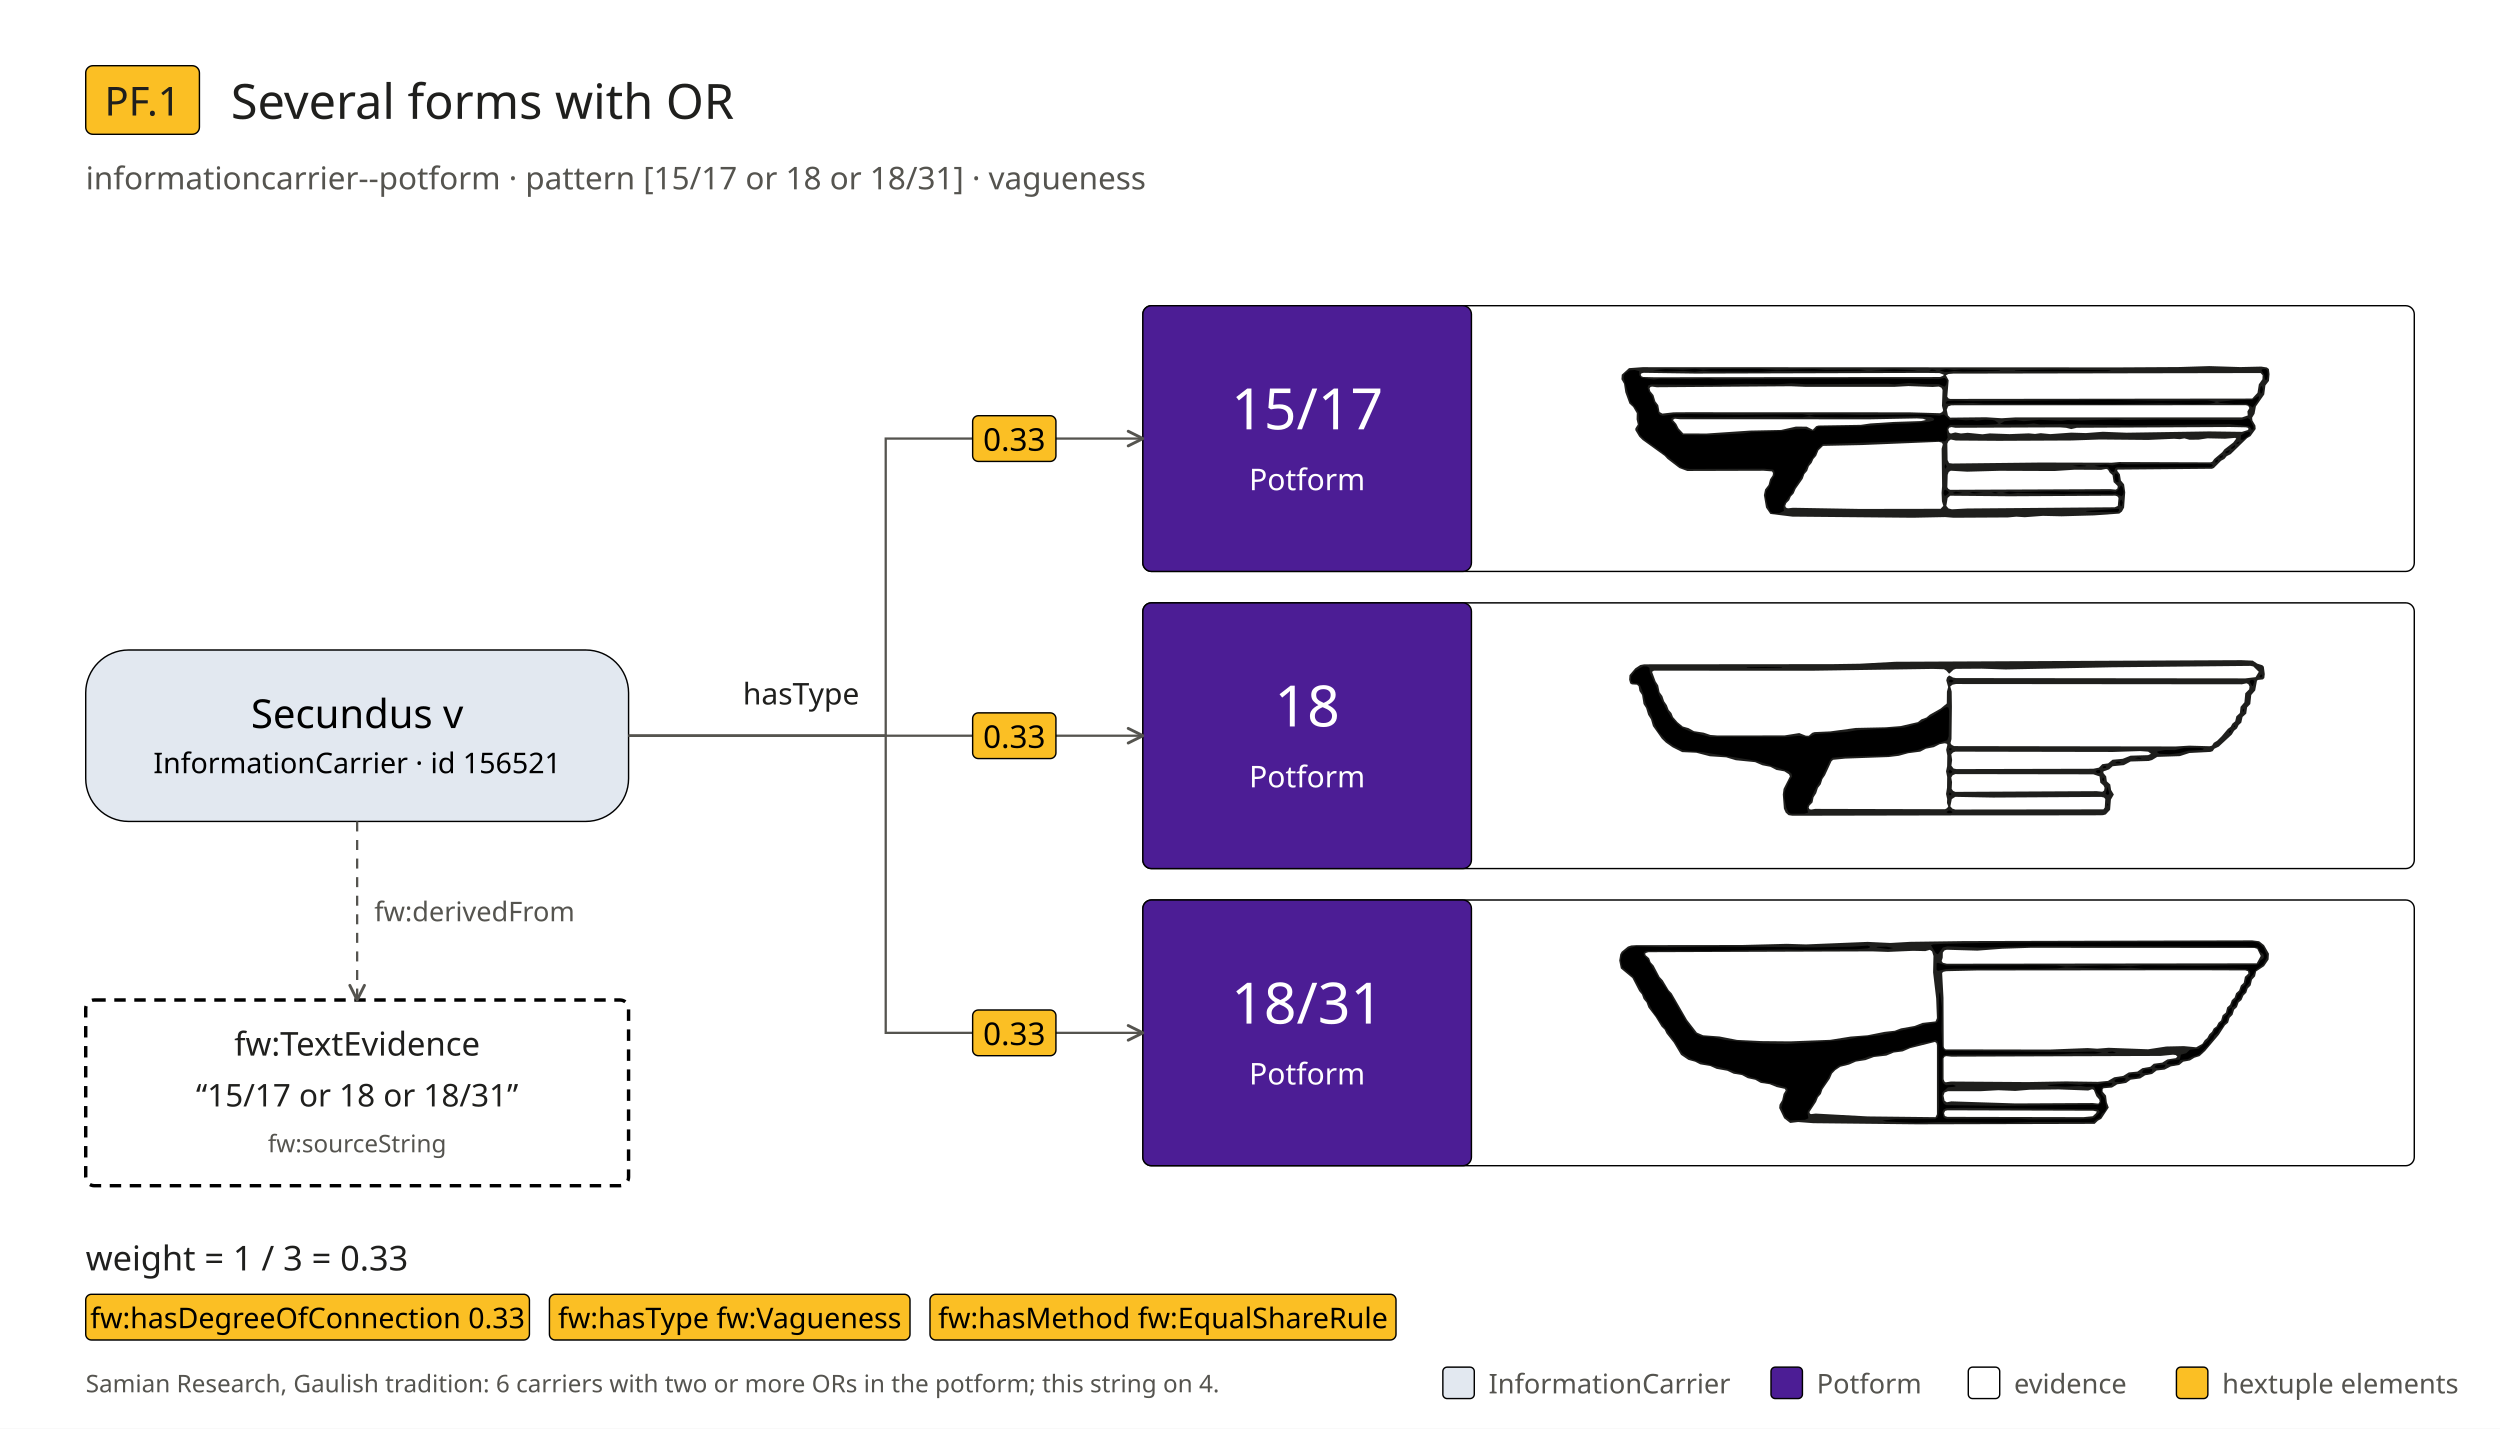
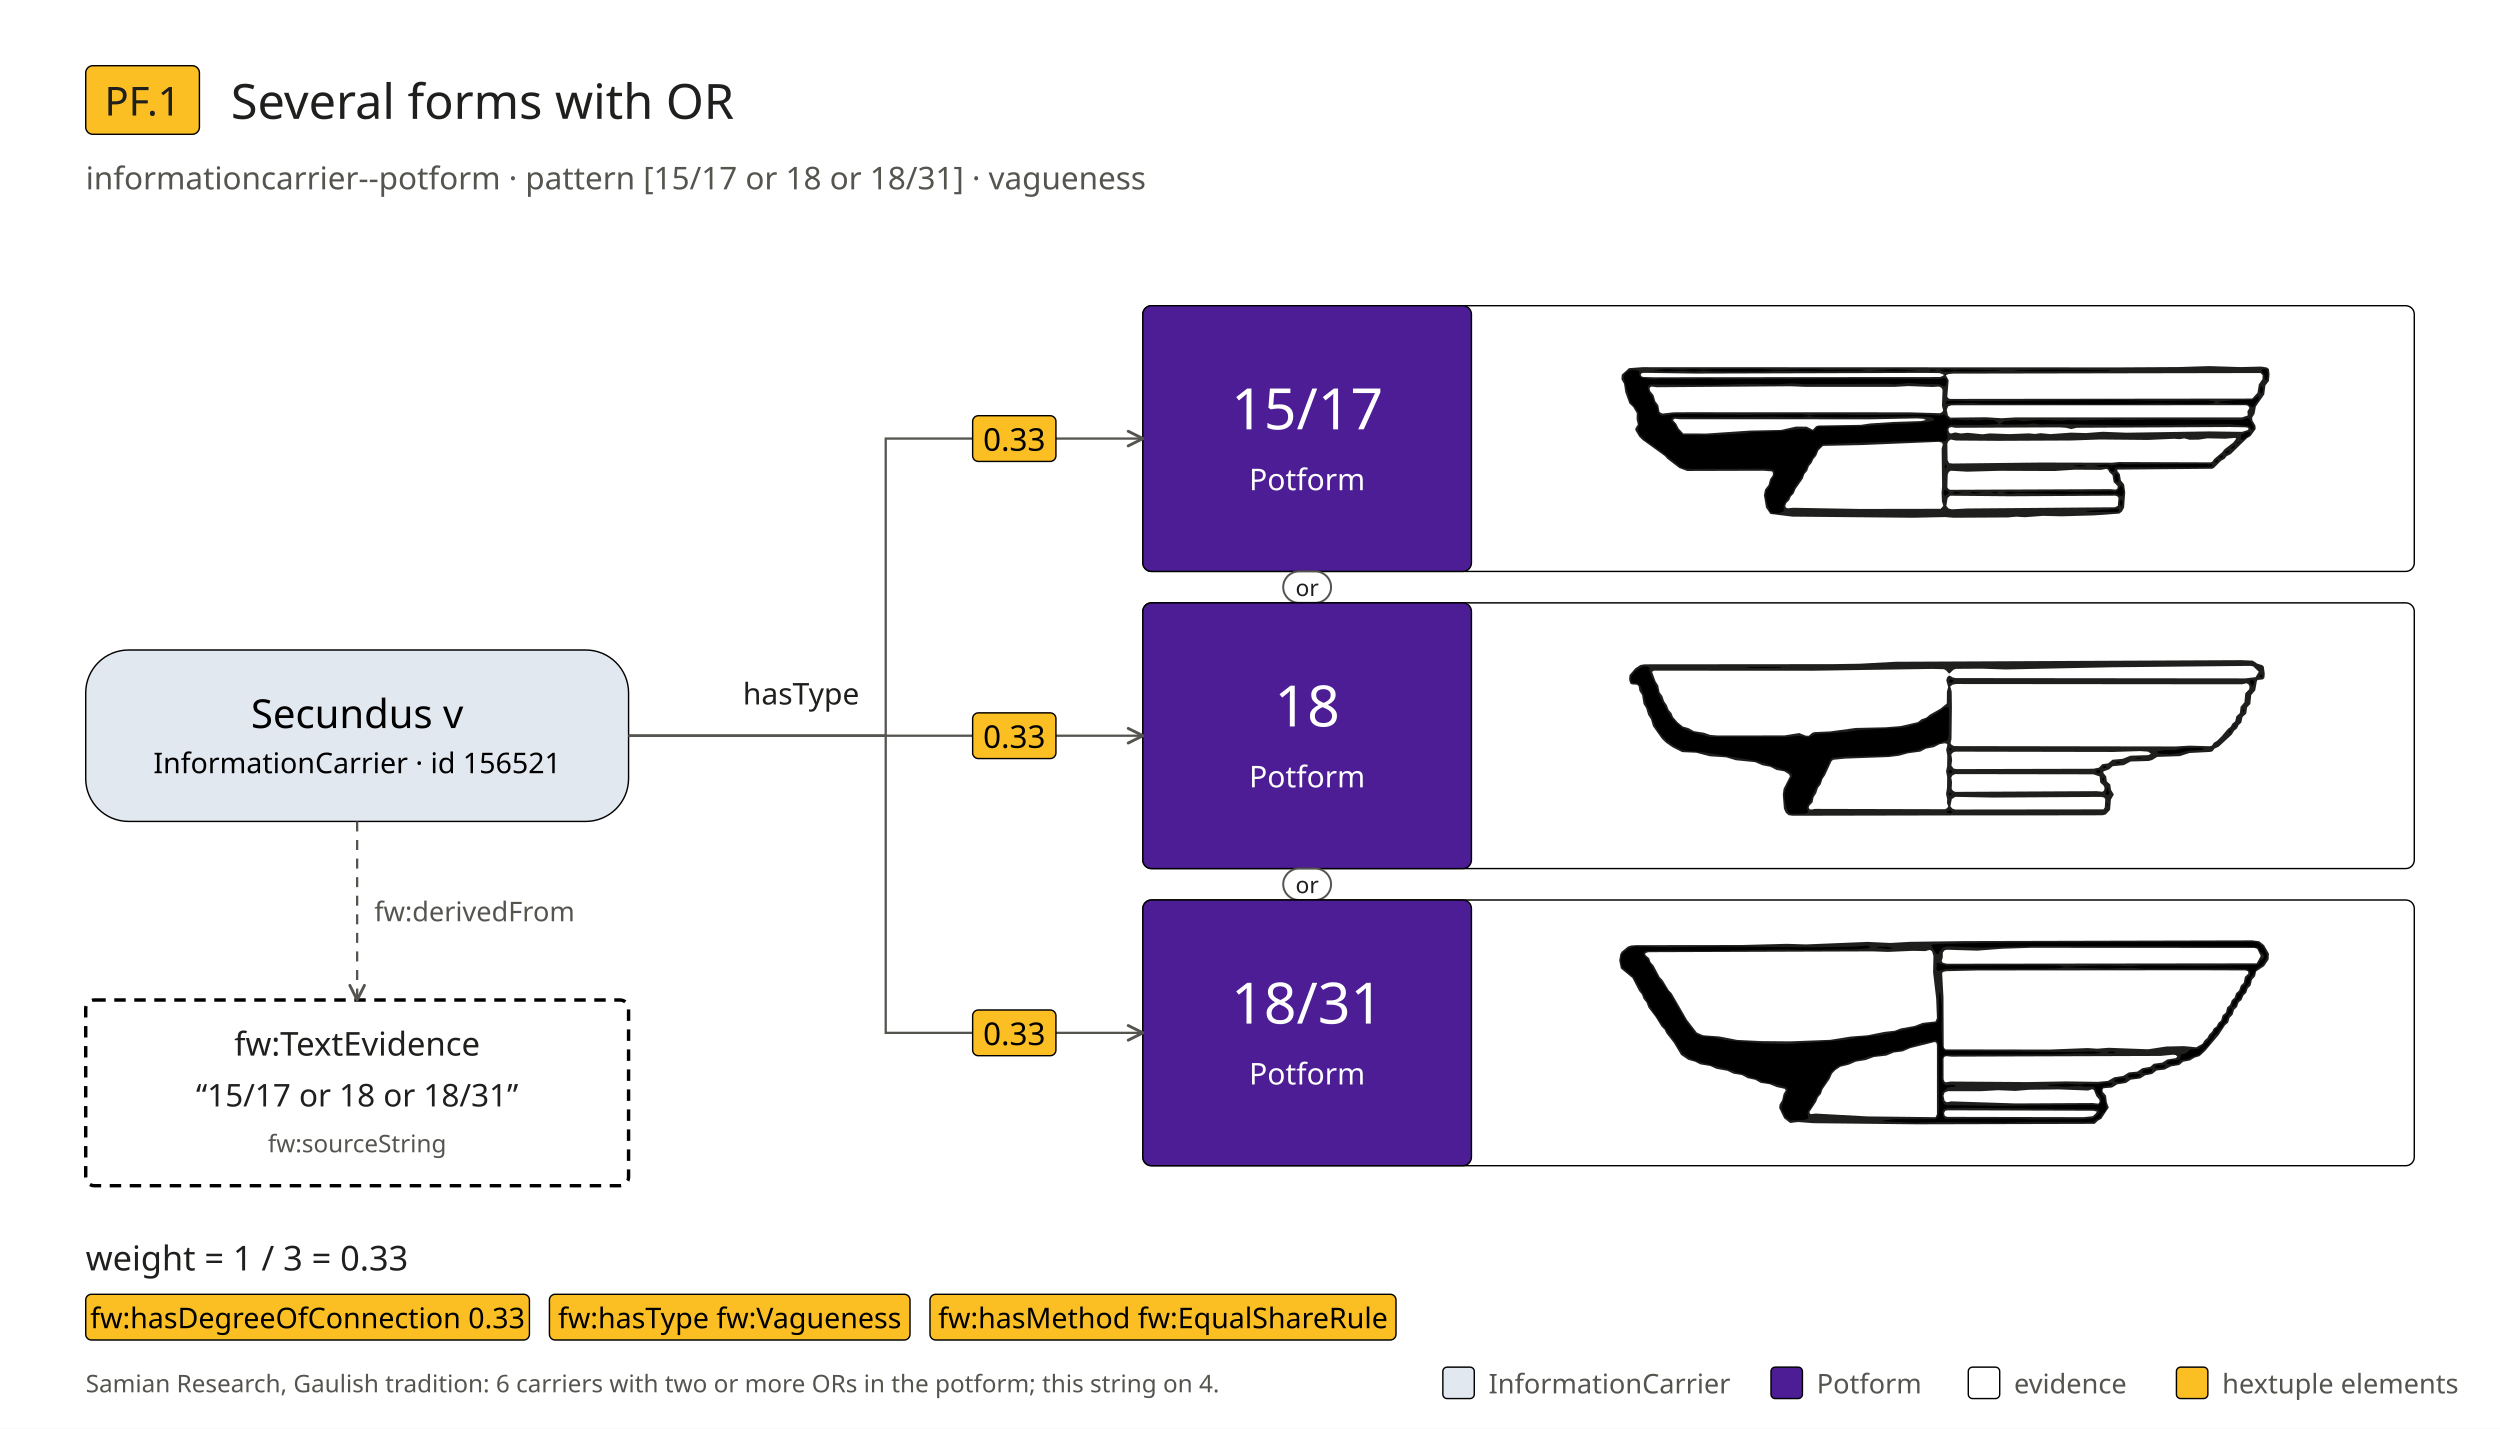
<svg xmlns="http://www.w3.org/2000/svg" width="1750" height="1000" viewBox="0 0 1750 1000" role="img">
  <rect width="1750" height="1000" fill="#ffffff" />
  <defs>
    <marker id="a" viewBox="0 0 10 10" refX="9" refY="5" markerWidth="8" markerHeight="8" orient="auto-start-reverse">
      <path d="M1 1L9 5L1 9" fill="none" stroke="#55544f" stroke-width="1.6" stroke-linecap="round" stroke-linejoin="round" />
    </marker>
  </defs>
  <rect x="60" y="46" width="79.6" height="48" rx="5" fill="#fbbf24" stroke="#000000" stroke-width="1" />
  <text x="99.8" y="70" text-anchor="middle" dominant-baseline="central" font-family="Fira Sans" font-size="28" font-weight="500" fill="#1f1f1d">PF.1</text>
  <text x="161.6" y="70" text-anchor="start" dominant-baseline="central" font-family="Fira Sans" font-size="34" font-weight="500" fill="#1f1f1d">Several forms with OR</text>
  <text x="60" y="124" text-anchor="start" dominant-baseline="central" font-family="Fira Sans" font-size="22" fill="#55544f">informationcarrier--potform  ·  pattern  [15/17 or 18 or 18/31]  ·  vagueness</text>
  <rect x="60" y="455.0" width="380" height="120" rx="30" fill="#e2e8f0" stroke="#000000" stroke-width="1" />
  <text x="250.0" y="498.76" text-anchor="middle" dominant-baseline="central" font-family="Fira Sans" font-size="28" font-weight="500" fill="#000000">Secundus v</text>
  <text x="250.0" y="533.48" text-anchor="middle" dominant-baseline="central" font-family="Fira Sans" font-size="20" fill="#000000">InformationCarrier  ·  id 156521</text>
  <rect x="60" y="700" width="380" height="130" rx="6" fill="#ffffff" stroke="#000000" stroke-width="2.4" stroke-dasharray="8 6" />
  <text x="250" y="730" text-anchor="middle" dominant-baseline="central" font-family="Fira Sans" font-size="23" font-weight="500" fill="#1f1f1d">fw:TextEvidence</text>
  <text x="250" y="766" text-anchor="middle" dominant-baseline="central" font-family="Fira Sans" font-size="22" fill="#1f1f1d">“15/17 or 18 or 18/31”</text>
  <text x="250" y="800" text-anchor="middle" dominant-baseline="central" font-family="Fira Sans" font-size="17" fill="#55544f">fw:sourceString</text>
  <path d="M250 575.0 V 700" fill="none" stroke="#55544f" stroke-width="1.6" stroke-dasharray="7 6" marker-end="url(#a)" />
  <text x="262" y="637.5" text-anchor="start" dominant-baseline="central" font-family="Fira Sans" font-size="19" fill="#55544f">fw:derivedFrom</text>
  <text x="520" y="485.0" text-anchor="start" dominant-baseline="central" font-family="Fira Sans" font-size="21" font-weight="500" fill="#1f1f1d">hasType</text>
  <rect x="800" y="214.0" width="890" height="186" rx="6" fill="#ffffff" stroke="#000000" stroke-width="1" />
  <rect x="800" y="214.0" width="230" height="186" rx="6" fill="#4c1d95" stroke="#000000" stroke-width="1" />
  <text x="915" y="285.0" text-anchor="middle" dominant-baseline="central" font-family="Fira Sans" font-size="40" font-weight="500" fill="#ffffff">15/17</text>
  <text x="915" y="335.0" text-anchor="middle" dominant-baseline="central" font-family="Fira Sans" font-size="21" fill="#ffffff">Potform</text>
  <g transform="translate(1122.5 242.1) scale(3.166667)">
    <path d="M68.38 38.0 L75.5 37.85 L77.38 38.0 L89.38 37.93 L91.25 37.76 L93.12 37.88 L97.12 37.58 L101.25 37.68 L108.38 37.48 L114.0 37.08 L114.59 36.62 L115.06 35.75 L115.31 32.38 L115.06 30.62 L114.35 29.75 L114.13 28.38 L113.54 27.62 L113.62 27.36 L134.5 27.17 L134.9 27.0 L136.5 25.4 L137.23 25.0 L137.75 24.38 L138.62 23.94 L142.25 20.4 L143.0 19.96 L144.15 18.38 L144.09 17.62 L143.43 16.5 L143.36 15.88 L143.9 15.0 L144.2 13.38 L146.04 10.75 L146.3 8.75 L147.08 7.75 L147.21 6.25 L147.07 5.12 L146.62 4.78 L145.38 4.58 L140.75 4.69 L133.88 4.47 L127.38 4.68 L114.0 4.76 L8.62 4.71 L5.62 4.93 L4.02 6.38 L3.95 7.38 L4.52 8.38 L4.8 10.25 L5.71 12.75 L6.53 13.5 L7.34 14.88 L7.3 16.25 L7.57 17.38 L7.03 18.25 L7.01 18.62 L7.88 20.07 L8.62 20.8 L13.5 24.32 L14.12 24.99 L16.75 27.01 L18.5 27.66 L35.38 27.61 L37.23 27.75 L37.45 28.12 L37.38 28.62 L36.8 29.5 L36.47 30.75 L35.7 31.75 L35.44 33.0 L35.91 35.75 L36.88 37.16 L41.75 37.75 L68.38 38.0Z M74.38 6.89 L11.12 6.94 L8.75 6.88 L8.38 6.72 L8.21 6.38 L8.38 6.07 L8.88 5.96 L20.25 6.13 L71.0 5.98 L74.25 6.02 L75.22 6.38 L75.05 6.62 L74.38 6.89Z M143.38 11.65 L76.62 11.73 L76.25 11.62 L75.98 11.25 L76.28 7.62 L75.67 6.5 L76.25 6.22 L77.25 6.14 L145.25 6.01 L145.69 6.5 L145.64 7.38 L144.85 8.5 L144.55 10.38 L143.38 11.65Z M74.38 14.89 L67.5 14.69 L18.38 14.67 L15.5 14.69 L13.0 14.97 L12.37 14.62 L12.09 13.12 L11.44 12.25 L11.03 10.88 L10.31 10.0 L10.16 9.38 L10.38 9.08 L10.75 9.01 L11.75 9.15 L41.38 8.93 L44.5 9.06 L64.38 9.06 L67.38 8.89 L72.75 9.09 L74.12 9.0 L74.68 9.25 L74.93 9.75 L74.8 13.25 L75.06 14.25 L74.87 14.62 L74.38 14.89Z M88.0 16.0 L84.5 15.78 L76.62 15.87 L76.12 15.38 L75.86 14.12 L76.16 13.38 L76.88 13.14 L142.0 13.12 L142.5 13.26 L142.75 13.75 L142.32 14.5 L142.4 15.38 L141.12 15.82 L91.12 15.81 L88.0 16.0Z M22.75 19.38 L17.62 19.36 L16.59 18.25 L16.08 17.25 L15.32 16.38 L15.75 16.1 L16.88 16.22 L58.88 16.24 L69.25 16.04 L70.65 16.12 L71.29 16.38 L70.19 16.62 L64.12 16.82 L59.0 17.15 L56.88 17.46 L47.5 17.61 L47.0 17.75 L46.25 18.54 L44.88 17.86 L42.5 17.85 L39.25 18.59 L32.38 18.73 L22.75 19.38Z M98.75 19.51 L96.62 19.3 L95.38 19.47 L94.0 19.34 L89.75 19.51 L85.38 19.35 L83.75 19.55 L80.5 19.22 L79.0 19.37 L77.75 19.14 L76.75 19.39 L76.38 19.14 L76.21 18.5 L76.38 18.12 L76.88 17.95 L77.75 18.11 L100.88 18.02 L102.25 18.12 L103.38 18.4 L104.62 18.11 L138.5 17.94 L142.0 18.01 L142.43 18.12 L142.59 18.38 L142.39 18.62 L141.12 19.01 L133.88 18.91 L115.62 19.2 L110.38 18.99 L106.62 19.28 L103.38 19.18 L98.75 19.51Z M77.12 26.01 L76.38 25.92 L76.05 25.25 L75.99 21.62 L76.25 21.06 L76.75 20.7 L77.88 20.93 L87.38 21.0 L103.5 20.92 L109.75 20.7 L120.38 20.8 L126.12 20.54 L127.38 20.63 L128.38 20.45 L129.5 20.75 L131.5 20.74 L133.5 20.44 L137.38 20.53 L139.62 20.34 L139.86 20.5 L139.18 21.38 L137.23 22.88 L136.75 23.51 L134.99 25.0 L134.54 25.62 L134.12 25.75 L114.0 25.68 L112.38 25.83 L96.62 25.79 L77.12 26.01Z M74.5 36.02 L56.62 36.05 L41.88 35.79 L40.75 35.91 L40.31 35.75 L40.16 35.38 L40.38 34.77 L41.03 34.12 L41.38 33.31 L42.02 32.62 L42.45 31.62 L44.02 29.38 L44.38 28.36 L45.01 27.62 L45.38 26.59 L45.99 25.88 L46.38 25.02 L47.0 24.3 L47.48 23.12 L48.5 22.12 L57.12 21.93 L74.12 21.22 L74.75 21.38 L74.99 21.75 L74.73 22.75 L74.83 31.0 L74.72 32.5 L74.8 34.38 L75.1 35.38 L74.5 36.02Z M113.25 31.78 L112.0 31.67 L76.62 31.82 L76.22 31.62 L75.99 31.25 L76.07 28.5 L76.3 27.88 L76.75 27.6 L80.38 27.82 L87.5 27.62 L99.62 27.67 L104.12 27.38 L110.0 27.41 L111.12 27.2 L111.5 27.36 L111.88 28.01 L112.5 28.57 L112.75 30.12 L113.65 31.0 L113.61 31.5 L113.25 31.78Z M77.0 36.13 L76.25 35.94 L75.77 35.38 L76.06 33.62 L76.62 33.13 L89.75 33.25 L113.12 33.12 L113.56 33.25 L113.83 33.62 L113.67 35.38 L113.0 35.68 L80.38 35.95 L77.0 36.13Z" fill="#1f1f1d" fill-rule="evenodd" />
    <path d="M47.71 5.62 L56.75 5.53 L58.19 5.38 L56.5 5.23 L49.12 5.29 L46.5 5.11 L38.25 5.29 L34.5 5.08 L23.62 5.13 L22.0 5.26 L20.25 5.08 L17.5 5.26 L13.75 5.12 L10.9 5.38 L13.62 5.67 L17.62 5.53 L20.12 5.73 L22.0 5.51 L23.75 5.66 L34.5 5.72 L38.25 5.51 L47.71 5.62Z M146.58 7.5 L146.82 6.75 L146.78 5.5 L146.38 5.12 L145.75 5.13 L145.5 5.25 L145.46 5.5 L146.01 6.38 L146.22 7.5 L146.58 7.5Z M68.64 5.5 L69.34 5.38 L64.25 5.19 L59.13 5.38 L64.25 5.61 L68.64 5.5Z M73.29 5.5 L73.6 5.38 L72.62 5.23 L72.01 5.38 L72.38 5.53 L73.29 5.5Z M76.22 5.75 L77.5 5.55 L79.38 5.68 L87.25 5.55 L87.65 5.5 L87.65 5.38 L79.12 5.2 L77.5 5.33 L75.75 5.13 L74.22 5.38 L75.38 5.76 L76.22 5.75Z M108.9 5.62 L111.38 5.61 L112.03 5.5 L112.04 5.38 L99.25 5.24 L90.93 5.38 L90.94 5.5 L94.12 5.62 L108.9 5.62Z M38.79 37.0 L39.87 36.5 L39.77 35.5 L40.1 34.62 L41.75 32.34 L42.18 31.38 L43.78 29.0 L45.2 26.25 L46.75 23.98 L47.25 22.85 L48.5 21.71 L64.88 21.15 L74.0 20.97 L75.38 21.12 L75.75 20.87 L76.07 20.25 L75.86 18.75 L75.94 18.12 L76.62 17.46 L83.88 17.49 L86.75 17.34 L87.34 17.12 L86.5 16.5 L86.0 16.39 L84.25 16.31 L82.5 16.54 L81.5 16.37 L80.12 16.46 L77.75 16.27 L76.62 16.39 L75.25 15.16 L74.25 15.43 L70.75 15.16 L57.0 15.25 L52.38 15.13 L46.5 15.19 L45.5 15.35 L44.0 15.11 L30.25 15.21 L18.5 15.07 L15.62 15.1 L13.12 15.46 L12.5 15.28 L12.12 14.88 L11.76 13.38 L11.17 12.5 L10.78 11.25 L10.02 10.12 L9.74 9.25 L9.88 8.75 L10.5 8.53 L24.38 8.64 L31.5 8.39 L38.12 8.52 L41.5 8.29 L44.62 8.48 L62.88 8.38 L64.38 8.51 L67.5 8.21 L70.62 8.45 L74.12 8.47 L75.38 9.03 L75.73 8.62 L75.9 7.88 L75.79 7.38 L75.38 7.08 L74.12 7.34 L54.62 7.22 L24.75 7.38 L23.25 7.21 L19.38 7.34 L12.5 7.25 L11.12 7.43 L8.38 7.08 L7.89 6.5 L7.88 5.58 L6.88 5.33 L5.75 5.41 L4.75 6.11 L4.46 6.62 L4.43 7.12 L5.9 12.38 L6.81 13.38 L7.73 14.75 L7.87 17.38 L7.53 18.62 L8.08 19.75 L8.97 20.62 L12.5 23.15 L17.01 26.75 L17.62 27.03 L19.0 27.21 L35.5 27.16 L37.5 27.36 L37.8 27.88 L37.75 28.67 L37.11 29.75 L36.66 31.12 L35.94 32.12 L35.81 33.38 L36.23 35.25 L36.88 36.67 L37.5 37.04 L38.79 37.0Z M145.52 10.5 L145.77 9.62 L145.5 8.84 L145.2 9.12 L145.09 9.88 L145.2 10.5 L145.52 10.5Z M143.52 13.62 L144.75 11.91 L144.89 11.38 L144.75 11.1 L143.38 11.94 L139.5 12.01 L135.74 12.38 L136.35 12.62 L139.38 12.85 L142.12 12.79 L143.52 13.62Z M130.21 12.88 L134.0 12.79 L134.93 12.62 L135.35 12.38 L133.5 12.05 L123.12 12.13 L112.38 11.95 L81.62 12.23 L77.5 12.1 L75.88 12.22 L75.61 12.62 L75.75 12.79 L81.62 12.63 L84.0 12.78 L112.5 12.92 L123.12 12.73 L130.21 12.88Z M23.12 19.75 L17.5 19.71 L16.3 18.5 L15.78 17.38 L15.06 16.75 L14.98 16.0 L15.62 15.69 L20.25 15.81 L37.75 15.65 L43.88 15.79 L45.5 15.55 L46.75 15.72 L52.38 15.8 L69.5 15.59 L72.25 15.73 L72.88 15.97 L73.09 16.25 L72.88 16.53 L71.88 16.79 L67.25 17.16 L64.25 17.21 L56.88 17.79 L47.62 17.87 L47.23 18.0 L46.62 18.72 L46.25 18.86 L44.62 18.38 L42.5 18.41 L39.5 18.86 L32.62 19.09 L31.0 19.33 L23.12 19.75Z M143.56 18.5 L143.71 18.25 L143.63 17.75 L142.87 16.25 L142.38 15.97 L141.0 16.38 L122.12 16.26 L115.38 16.4 L113.5 16.25 L105.5 16.5 L102.62 16.4 L101.25 16.56 L96.38 16.35 L92.88 16.65 L91.0 16.4 L88.62 16.65 L87.64 17.25 L88.62 17.39 L93.0 17.38 L95.12 17.15 L96.5 17.39 L101.38 17.31 L116.88 17.59 L138.38 17.32 L142.38 17.73 L142.88 17.95 L143.25 18.55 L143.56 18.5Z M141.39 20.75 L142.75 19.73 L142.92 19.38 L142.81 19.0 L142.0 19.08 L140.91 19.75 L140.84 20.75 L141.39 20.75Z M140.0 21.75 L140.49 21.5 L140.58 21.12 L140.0 21.37 L139.87 21.75 L140.0 21.75Z M139.08 22.75 L139.6 22.38 L139.62 21.88 L138.82 22.38 L138.69 22.75 L139.08 22.75Z M137.82 23.75 L138.28 23.5 L138.44 23.0 L137.5 23.33 L137.45 23.75 L137.82 23.75Z M136.27 24.88 L136.84 24.62 L136.9 24.12 L136.25 24.37 L136.14 24.75 L136.27 24.88Z M135.57 25.75 L135.85 25.38 L135.78 25.12 L135.38 25.23 L135.17 25.5 L135.25 25.81 L135.57 25.75Z M75.65 27.12 L75.87 26.62 L75.5 26.1 L75.37 26.75 L75.5 27.11 L75.65 27.12Z M112.84 27.88 L113.12 27.04 L113.5 26.85 L134.0 26.81 L134.5 26.69 L134.7 26.38 L134.38 26.14 L132.5 26.09 L115.75 26.2 L114.0 26.05 L112.5 26.43 L111.0 26.2 L108.45 26.5 L109.74 26.75 L111.5 26.76 L112.25 27.76 L112.84 27.88Z M106.47 26.62 L106.73 26.5 L105.25 26.34 L103.66 26.5 L105.0 26.68 L106.47 26.62Z M113.85 30.12 L113.81 28.62 L113.5 28.28 L113.12 28.21 L112.95 28.75 L113.05 29.75 L113.38 30.14 L113.85 30.12Z M114.54 33.25 L114.88 32.83 L114.98 32.25 L114.75 31.28 L114.38 30.81 L113.75 31.86 L113.12 32.28 L112.12 32.1 L104.5 32.23 L99.0 32.13 L91.5 32.34 L89.62 32.21 L88.28 32.5 L89.75 32.72 L91.5 32.54 L101.75 32.76 L104.5 32.65 L112.25 32.78 L113.12 32.64 L114.54 33.25Z M75.66 33.12 L76.36 32.5 L76.1 32.12 L75.5 31.77 L75.23 32.0 L75.15 32.62 L75.38 33.13 L75.66 33.12Z M78.73 32.62 L79.33 32.5 L77.88 32.22 L77.17 32.5 L77.62 32.68 L78.73 32.62Z M82.03 32.62 L83.88 32.5 L81.62 32.28 L80.93 32.5 L82.03 32.62Z M86.81 32.62 L87.3 32.5 L86.5 32.3 L85.73 32.5 L86.81 32.62Z M114.56 35.38 L114.77 34.62 L114.5 33.98 L114.25 34.12 L114.1 34.62 L114.25 35.34 L114.38 35.48 L114.56 35.38Z M113.63 36.75 L114.0 36.38 L113.88 36.02 L106.66 36.5 L106.72 36.62 L107.88 36.72 L113.63 36.75Z" fill="#000000" fill-rule="evenodd" />
  </g>
  <path d="M440 515.0 H 620 V 307.0 H 800" fill="none" stroke="#55544f" stroke-width="1.6" marker-end="url(#a)" />
  <rect x="680.85" y="291.0" width="58.3" height="32" rx="4" fill="#fbbf24" stroke="#000000" stroke-width="1" />
  <text x="710.0" y="307.0" text-anchor="middle" dominant-baseline="central" font-family="Fira Sans" font-size="22" font-weight="500" fill="#000000">0.33</text>
+   <line x1="915" y1="400.0" x2="915" y2="422.0" stroke="#55544f" stroke-width="1.6" />
+   <rect x="898.25" y="400.0" width="33.5" height="22" rx="11" fill="#ffffff" stroke="#55544f" stroke-width="1.4" />
+   <text x="915" y="411.0" text-anchor="middle" dominant-baseline="central" font-family="Fira Sans" font-size="16" font-weight="500" fill="#1f1f1d">or</text>
  <rect x="800" y="422.0" width="890" height="186" rx="6" fill="#ffffff" stroke="#000000" stroke-width="1" />
  <rect x="800" y="422.0" width="230" height="186" rx="6" fill="#4c1d95" stroke="#000000" stroke-width="1" />
  <text x="915" y="493.0" text-anchor="middle" dominant-baseline="central" font-family="Fira Sans" font-size="40" font-weight="500" fill="#ffffff">18</text>
  <text x="915" y="543.0" text-anchor="middle" dominant-baseline="central" font-family="Fira Sans" font-size="21" fill="#ffffff">Potform</text>
  <g transform="translate(1122.5 446.9) scale(3.166667)">
    <path d="M80.54 39.12 L107.75 39.11 L110.38 39.08 L111.0 38.91 L111.97 37.88 L112.15 35.62 L112.8 34.5 L112.19 33.5 L112.0 32.28 L111.25 31.6 L111.1 30.5 L110.48 29.75 L110.51 29.38 L111.75 28.95 L112.54 28.25 L115.0 28.01 L116.5 27.21 L120.5 27.09 L121.25 26.88 L122.38 26.19 L127.38 26.02 L129.5 25.33 L134.12 25.09 L134.62 24.93 L135.02 24.38 L136.0 23.91 L138.88 21.24 L139.38 20.41 L140.02 19.88 L140.38 19.14 L140.97 18.62 L141.25 17.36 L142.06 16.62 L142.25 15.25 L142.96 14.5 L143.17 12.5 L144.04 11.5 L144.43 9.38 L144.62 9.18 L145.75 9.06 L146.06 8.75 L146.16 7.88 L145.95 6.25 L145.62 5.92 L144.5 5.57 L143.5 4.91 L141.0 4.8 L64.5 5.16 L56.62 5.59 L50.62 5.68 L9.0 5.72 L8.12 5.88 L7.0 6.62 L5.73 8.12 L5.65 9.12 L5.88 9.93 L6.25 10.16 L7.38 10.23 L7.75 10.57 L7.93 11.62 L8.51 12.5 L8.83 14.5 L9.4 15.38 L9.85 16.88 L10.48 17.88 L10.91 19.38 L12.88 22.16 L13.75 23.01 L15.25 24.06 L17.38 25.13 L20.5 25.27 L23.5 26.05 L27.12 26.29 L29.25 26.93 L33.5 27.35 L35.12 28.04 L36.88 28.38 L38.25 29.09 L39.97 29.38 L41.0 30.05 L41.19 30.5 L39.79 33.25 L39.62 34.5 L39.86 37.62 L40.26 38.5 L40.88 39.06 L41.75 39.2 L80.54 39.12Z M45.38 21.51 L44.72 21.5 L43.25 20.92 L40.0 21.44 L25.12 21.45 L23.62 21.34 L22.12 20.83 L19.98 20.5 L18.75 19.82 L17.5 19.47 L16.33 18.5 L15.35 17.38 L15.0 16.5 L14.38 15.79 L13.98 14.75 L13.38 13.88 L13.0 12.75 L12.38 11.89 L12.07 10.38 L11.5 9.49 L10.72 7.38 L11.12 7.13 L46.25 7.14 L72.75 6.74 L75.25 6.81 L75.75 7.1 L76.38 7.81 L77.38 6.9 L77.88 6.73 L83.62 6.69 L88.88 6.86 L112.38 6.38 L143.0 6.07 L143.62 6.19 L144.84 7.38 L144.12 8.56 L141.88 8.83 L77.88 8.76 L77.25 8.65 L76.38 8.18 L75.93 8.62 L75.75 9.25 L76.17 10.75 L75.9 11.75 L75.87 14.38 L74.5 15.51 L72.08 16.88 L71.38 17.48 L70.25 17.89 L69.48 18.5 L65.62 19.38 L62.38 19.64 L55.75 19.79 L50.12 20.55 L46.62 20.71 L46.12 20.87 L45.38 21.51Z M126.5 23.88 L77.5 23.8 L76.91 23.5 L76.69 23.12 L76.91 22.25 L77.0 15.12 L76.95 11.75 L76.64 10.62 L77.12 10.24 L77.88 10.08 L141.12 10.14 L142.12 9.92 L142.54 10.12 L142.79 10.62 L142.71 11.25 L141.85 12.12 L141.66 14.12 L140.81 15.12 L140.65 16.5 L139.88 17.21 L139.62 18.32 L139.0 18.84 L138.62 19.53 L138.0 20.0 L136.62 21.64 L135.63 22.62 L134.88 23.08 L134.5 23.69 L134.0 23.83 L129.5 23.7 L126.5 23.88Z M75.5 37.75 L46.75 37.68 L45.88 37.83 L45.5 37.73 L45.34 37.38 L45.5 36.95 L46.19 36.25 L46.42 35.12 L47.0 34.21 L47.38 33.04 L48.0 32.25 L48.38 31.07 L48.95 30.25 L50.38 27.15 L50.75 26.83 L53.38 26.57 L63.0 26.22 L65.25 25.95 L67.31 25.38 L70.0 25.03 L71.23 24.38 L73.0 24.04 L74.29 23.38 L75.38 23.18 L75.8 23.25 L76.0 23.5 L75.73 24.62 L75.98 25.88 L75.94 28.25 L75.7 29.38 L75.95 30.62 L75.92 33.0 L75.7 34.38 L75.95 35.5 L75.91 36.38 L76.19 37.12 L75.95 37.5 L75.5 37.75Z M78.0 28.88 L77.36 28.75 L76.89 28.12 L77.05 26.88 L76.87 25.62 L77.25 25.2 L77.75 25.03 L112.62 25.1 L118.62 24.9 L120.38 25.03 L121.01 25.5 L120.38 25.8 L116.5 25.92 L114.75 26.61 L112.5 26.82 L111.53 27.62 L110.25 27.8 L109.5 28.56 L108.25 28.81 L78.0 28.88Z M110.25 33.89 L109.0 33.76 L77.75 33.92 L77.25 33.69 L76.95 33.25 L77.03 31.75 L76.86 30.75 L77.15 30.25 L77.75 29.99 L108.25 30.04 L109.64 30.5 L109.8 31.88 L110.51 32.5 L110.74 33.0 L110.64 33.62 L110.25 33.89Z M110.5 37.78 L77.75 37.82 L77.1 37.62 L76.66 37.12 L76.98 35.5 L77.75 35.02 L86.12 35.18 L110.0 35.03 L110.62 35.17 L110.9 35.5 L110.79 37.38 L110.5 37.78Z" fill="#1f1f1d" fill-rule="evenodd" />
    <path d="M42.37 38.75 L44.38 38.74 L45.2 38.5 L44.98 37.5 L45.12 36.88 L45.83 36.0 L46.2 34.62 L47.17 32.62 L47.75 31.79 L50.09 26.88 L50.58 26.38 L53.38 26.13 L63.0 25.87 L69.25 24.72 L75.97 22.5 L76.29 21.62 L76.38 16.0 L76.25 15.31 L75.88 15.17 L75.38 15.33 L73.38 16.68 L69.77 18.75 L66.62 19.69 L56.12 20.28 L53.75 20.67 L46.75 21.14 L45.25 21.88 L43.25 21.53 L40.0 21.81 L23.5 21.77 L19.26 20.62 L17.31 19.75 L16.12 18.76 L15.09 17.62 L14.14 16.12 L12.25 12.5 L11.72 10.75 L10.25 7.62 L10.14 6.5 L9.62 6.2 L8.75 6.17 L7.01 7.12 L6.08 8.38 L6.07 9.5 L6.5 9.84 L7.62 9.98 L8.06 10.38 L8.78 12.25 L9.21 14.12 L10.69 17.38 L11.19 18.88 L12.12 20.63 L14.0 22.71 L15.53 23.75 L17.5 24.71 L22.25 25.2 L33.75 27.05 L40.88 29.35 L41.54 29.88 L41.69 30.5 L41.03 31.5 L40.02 33.88 L39.98 35.38 L40.38 37.38 L40.83 38.38 L41.38 38.76 L42.37 38.75Z M39.47 6.5 L39.38 6.37 L35.88 6.3 L31.67 6.38 L31.66 6.5 L32.62 6.56 L39.47 6.5Z M145.4 8.62 L145.65 8.25 L145.38 7.92 L144.99 8.38 L145.12 8.59 L145.4 8.62Z M76.91 9.75 L77.42 9.38 L76.88 9.1 L76.47 9.12 L76.38 9.64 L76.91 9.75Z M143.53 10.5 L143.87 9.5 L143.62 9.18 L143.25 9.14 L142.88 9.32 L142.81 9.62 L143.38 10.53 L143.53 10.5Z M141.51 16.25 L141.63 15.75 L141.38 15.5 L141.25 16.05 L141.51 16.25Z M139.45 19.62 L139.64 19.38 L139.5 19.22 L139.26 19.5 L139.45 19.62Z M138.4 20.88 L138.74 20.5 L138.62 20.23 L138.22 20.5 L138.22 20.88 L138.4 20.88Z M76.76 24.75 L77.02 24.38 L76.5 24.21 L76.36 24.62 L76.76 24.75Z M125.05 25.62 L127.38 25.34 L129.25 24.83 L132.38 24.64 L132.76 24.38 L131.75 24.17 L128.38 24.19 L126.25 24.69 L124.12 24.66 L122.39 25.0 L122.45 25.25 L122.88 25.5 L125.05 25.62Z M118.62 26.62 L118.98 26.5 L118.25 26.3 L117.43 26.5 L118.62 26.62Z M114.01 27.62 L114.41 27.38 L113.75 27.2 L113.12 27.38 L113.38 27.61 L114.01 27.62Z M110.99 28.62 L111.18 28.38 L110.88 28.21 L110.5 28.27 L110.34 28.5 L110.5 28.68 L110.99 28.62Z M76.58 29.88 L77.0 29.63 L77.08 29.38 L76.5 28.97 L76.22 29.5 L76.58 29.88Z M109.72 29.75 L109.85 29.38 L109.62 29.07 L109.1 29.12 L108.76 29.38 L109.12 29.79 L109.72 29.75Z M110.53 31.62 L110.67 31.0 L110.38 30.69 L110.2 31.25 L110.53 31.62Z M111.53 34.62 L111.79 34.25 L111.38 32.79 L110.98 34.38 L111.53 34.62Z M76.64 34.75 L76.94 34.38 L76.5 34.03 L76.31 34.5 L76.64 34.75Z M111.52 37.0 L111.57 36.62 L111.38 36.45 L111.33 36.88 L111.52 37.0Z M76.89 38.62 L77.16 38.38 L76.62 38.03 L76.25 38.04 L75.78 38.38 L76.12 38.63 L76.89 38.62Z" fill="#000000" fill-rule="evenodd" />
  </g>
  <path d="M440 515.0 H 620 V 515.0 H 800" fill="none" stroke="#55544f" stroke-width="1.6" marker-end="url(#a)" />
  <rect x="680.85" y="499.0" width="58.3" height="32" rx="4" fill="#fbbf24" stroke="#000000" stroke-width="1" />
  <text x="710.0" y="515.0" text-anchor="middle" dominant-baseline="central" font-family="Fira Sans" font-size="22" font-weight="500" fill="#000000">0.33</text>
+   <line x1="915" y1="608.0" x2="915" y2="630.0" stroke="#55544f" stroke-width="1.6" />
+   <rect x="898.25" y="608.0" width="33.5" height="22" rx="11" fill="#ffffff" stroke="#55544f" stroke-width="1.4" />
+   <text x="915" y="619.0" text-anchor="middle" dominant-baseline="central" font-family="Fira Sans" font-size="16" font-weight="500" fill="#1f1f1d">or</text>
  <rect x="800" y="630.0" width="890" height="186" rx="6" fill="#ffffff" stroke="#000000" stroke-width="1" />
  <rect x="800" y="630.0" width="230" height="186" rx="6" fill="#4c1d95" stroke="#000000" stroke-width="1" />
  <text x="915" y="701.0" text-anchor="middle" dominant-baseline="central" font-family="Fira Sans" font-size="40" font-weight="500" fill="#ffffff">18/31</text>
  <text x="915" y="751.0" text-anchor="middle" dominant-baseline="central" font-family="Fira Sans" font-size="21" fill="#ffffff">Potform</text>
  <g transform="translate(1122.5 647.0) scale(3.166667)">
    <path d="M108.55 44.12 L109.25 43.43 L110.02 43.0 L111.67 40.5 L111.25 39.37 L111.07 37.88 L110.32 37.0 L110.31 36.5 L110.5 36.25 L112.38 36.09 L113.54 35.38 L115.5 35.07 L116.5 34.36 L118.62 34.08 L119.71 33.38 L121.25 33.09 L122.25 32.32 L124.02 32.12 L125.38 31.42 L127.25 31.1 L128.13 30.38 L129.62 30.1 L130.6 29.5 L131.75 29.14 L132.98 28.0 L136.0 24.43 L137.38 22.31 L138.05 21.75 L138.38 20.67 L139.04 20.0 L139.38 18.89 L140.0 18.31 L140.38 17.27 L141.01 16.75 L141.44 15.75 L142.07 15.12 L142.38 14.18 L143.04 13.5 L143.33 12.25 L144.01 11.5 L144.25 10.42 L146.0 9.26 L147.0 7.79 L147.08 6.5 L146.0 4.61 L144.92 3.75 L143.38 3.55 L79.62 3.71 L67.75 3.88 L63.38 4.13 L58.38 3.89 L44.75 4.45 L40.5 4.32 L30.62 4.58 L7.25 4.61 L6.12 4.68 L5.38 4.93 L4.0 6.07 L3.69 6.62 L3.46 8.0 L3.81 9.75 L6.38 11.89 L7.86 14.75 L8.48 15.5 L8.84 16.5 L9.5 17.29 L9.9 18.38 L11.5 20.48 L12.82 22.62 L13.5 23.29 L13.9 24.12 L15.5 26.15 L17.12 28.86 L18.75 29.97 L20.25 30.38 L21.38 30.96 L23.62 31.34 L25.0 31.96 L27.37 32.38 L28.75 33.03 L30.62 33.34 L31.88 34.02 L33.56 34.38 L34.75 35.06 L36.75 35.36 L38.25 35.98 L40.09 36.38 L40.25 36.75 L39.79 37.5 L39.48 38.88 L38.89 39.88 L38.82 40.62 L39.91 42.88 L41.25 43.92 L43.0 43.71 L46.38 43.97 L69.25 44.22 L108.55 44.12Z M144.38 8.63 L75.88 8.72 L75.0 8.51 L74.73 8.12 L74.97 7.38 L75.0 6.24 L75.38 5.76 L75.88 5.63 L82.62 5.83 L88.12 5.41 L94.38 5.2 L143.88 5.23 L144.5 5.43 L145.27 7.0 L144.38 8.63Z M41.25 25.88 L34.88 25.82 L29.5 25.56 L25.62 24.8 L22.0 24.53 L20.62 23.94 L18.44 21.12 L15.05 15.25 L14.38 14.55 L13.08 12.38 L12.38 11.63 L11.06 9.12 L10.39 8.38 L10.07 7.5 L9.25 6.79 L9.24 6.38 L9.88 6.17 L59.38 5.99 L62.88 6.11 L68.38 5.87 L71.12 5.93 L72.12 5.65 L72.62 6.0 L72.92 7.0 L72.84 10.62 L73.52 16.38 L73.69 20.75 L73.38 21.47 L70.5 21.8 L68.75 22.48 L65.75 23.01 L64.38 23.53 L62.12 23.78 L58.38 24.53 L54.62 24.82 L50.12 25.54 L41.25 25.88Z M120.38 27.63 L111.62 27.3 L109.12 27.5 L107.0 27.36 L98.62 27.69 L75.62 27.65 L75.29 27.38 L75.19 27.0 L75.14 16.25 L74.84 10.75 L75.14 10.5 L75.75 10.37 L82.62 10.21 L131.38 10.16 L141.88 10.2 L142.46 10.38 L142.54 10.88 L141.77 11.62 L141.5 12.95 L140.88 13.53 L140.5 14.62 L139.81 15.25 L139.5 16.19 L138.88 16.76 L138.5 17.78 L137.84 18.38 L137.57 19.5 L136.84 20.12 L136.5 21.26 L135.92 21.75 L135.5 22.57 L134.88 23.02 L134.5 23.75 L133.88 24.34 L133.46 25.12 L132.88 25.63 L132.38 26.41 L131.0 27.19 L128.25 26.93 L124.38 27.02 L120.38 27.63Z M73.38 42.64 L58.38 42.47 L46.88 41.84 L45.88 41.96 L45.62 41.87 L45.5 41.5 L46.98 39.25 L47.38 38.25 L48.04 37.5 L48.38 36.5 L50.0 34.14 L50.5 32.99 L51.21 32.25 L52.32 31.5 L54.25 31.02 L55.75 30.36 L57.88 30.03 L59.75 29.34 L62.5 29.03 L64.12 28.36 L66.12 28.1 L67.78 27.38 L73.25 26.01 L73.58 26.25 L73.69 26.75 L73.69 42.0 L73.38 42.64Z M93.75 34.88 L76.75 34.76 L75.62 34.93 L75.35 34.75 L75.16 34.25 L75.15 29.62 L75.38 29.26 L75.75 29.15 L76.88 29.26 L123.12 29.1 L125.88 28.83 L126.5 28.91 L126.84 29.25 L126.5 29.59 L124.62 29.88 L123.5 30.58 L121.62 30.83 L120.86 31.5 L119.12 31.8 L118.0 32.56 L116.1 32.75 L114.88 33.51 L112.88 33.82 L111.5 34.62 L109.25 34.83 L102.25 34.73 L93.75 34.88Z M109.38 39.64 L108.12 39.51 L91.12 39.6 L76.88 39.14 L75.88 39.34 L75.38 39.01 L75.14 37.88 L75.38 37.19 L76.12 36.9 L83.5 36.89 L87.25 36.68 L91.0 36.84 L94.12 36.58 L100.62 36.5 L107.12 36.75 L108.0 36.46 L108.38 36.64 L108.93 38.0 L109.58 38.75 L109.65 39.25 L109.38 39.64Z M106.12 42.63 L76.0 42.57 L75.44 42.38 L75.26 41.75 L75.5 41.25 L76.0 41.12 L108.25 41.22 L109.02 41.38 L108.87 41.75 L108.12 42.43 L106.12 42.63Z" fill="#1f1f1d" fill-rule="evenodd" />
    <path d="M126.72 30.88 L127.18 30.62 L127.52 30.0 L129.12 29.84 L130.12 29.31 L131.62 28.82 L133.75 26.69 L134.12 25.9 L134.73 25.38 L135.03 24.62 L135.75 24.07 L136.19 23.25 L136.8 22.75 L137.12 21.97 L137.75 21.48 L138.03 20.25 L138.85 19.5 L138.91 18.38 L139.71 18.0 L140.12 16.9 L140.78 16.38 L141.12 15.38 L141.78 14.88 L142.12 13.7 L142.8 13.0 L143.1 11.62 L143.62 11.14 L144.12 10.16 L145.82 8.88 L146.61 7.38 L146.62 6.81 L145.92 5.12 L144.75 4.07 L143.62 3.86 L88.62 4.03 L75.25 4.31 L72.88 4.44 L72.37 4.62 L73.38 6.29 L73.75 6.62 L74.0 6.52 L75.0 5.13 L76.0 4.88 L83.5 5.17 L96.75 4.78 L142.0 4.94 L144.62 5.12 L145.12 6.05 L145.85 6.62 L145.96 7.25 L145.87 7.5 L145.19 8.0 L144.75 8.78 L144.12 8.97 L131.38 9.17 L119.25 9.05 L116.5 9.26 L111.0 9.07 L102.12 9.35 L100.12 9.11 L95.5 9.03 L75.75 9.11 L73.88 8.5 L73.62 8.64 L73.59 10.0 L73.88 10.31 L75.62 9.91 L77.62 9.81 L95.5 9.85 L100.12 9.76 L102.12 9.52 L111.0 9.8 L116.5 9.61 L119.38 9.82 L139.38 9.8 L142.0 9.9 L142.62 10.11 L142.94 10.62 L142.91 11.25 L142.14 11.88 L141.82 13.38 L141.12 13.87 L140.75 14.97 L140.07 15.62 L139.85 16.5 L139.09 17.12 L138.88 18.32 L138.15 18.75 L137.88 19.89 L137.12 20.43 L136.77 21.62 L136.19 22.0 L135.75 22.81 L135.12 23.26 L134.75 24.19 L134.15 24.75 L133.76 25.5 L131.53 27.5 L129.62 27.73 L128.79 28.5 L127.62 28.82 L127.38 29.9 L125.15 30.12 L124.72 30.38 L124.45 30.88 L125.38 31.0 L126.72 30.88Z M88.93 43.88 L94.25 43.71 L108.29 43.75 L108.88 43.22 L109.79 42.75 L110.12 41.93 L110.81 41.38 L111.19 40.62 L110.75 38.42 L110.03 37.5 L110.12 36.17 L110.5 35.89 L111.95 35.75 L112.33 35.5 L112.51 35.12 L110.88 34.98 L109.25 35.36 L106.62 35.26 L105.25 35.47 L102.12 35.22 L98.19 35.5 L98.17 35.62 L98.82 35.75 L102.0 35.9 L105.38 35.73 L106.75 35.94 L108.25 35.87 L108.5 36.05 L109.02 37.25 L109.75 38.02 L109.93 38.5 L109.89 39.5 L109.25 40.0 L108.12 39.86 L88.38 40.14 L75.75 39.98 L75.25 39.71 L74.94 39.12 L74.76 37.88 L74.91 37.12 L76.12 36.04 L77.5 35.93 L77.89 35.75 L77.25 35.46 L75.75 35.58 L75.25 35.31 L74.93 34.88 L74.79 34.25 L74.79 29.88 L75.12 29.07 L75.75 28.84 L100.12 28.76 L104.0 28.54 L108.75 28.6 L110.21 28.38 L108.38 28.12 L104.12 28.23 L75.5 27.95 L75.01 27.5 L74.87 26.88 L74.7 23.5 L74.78 18.38 L74.38 14.93 L74.15 15.5 L74.04 21.0 L73.74 21.62 L73.25 21.83 L71.12 22.09 L69.38 22.69 L61.12 24.53 L56.25 25.0 L53.62 25.51 L50.88 25.79 L40.25 26.48 L34.88 26.31 L29.0 25.82 L26.88 25.57 L24.38 25.02 L21.5 24.78 L20.25 24.11 L18.18 21.38 L14.78 15.5 L12.15 11.88 L9.78 7.75 L8.93 6.88 L8.84 6.38 L9.12 6.05 L9.75 5.9 L14.25 5.82 L24.5 5.89 L40.38 5.56 L44.38 5.69 L55.75 5.52 L58.38 5.32 L58.86 5.12 L58.88 4.91 L58.38 4.71 L54.88 4.95 L46.75 5.1 L24.62 4.92 L14.38 5.07 L7.12 4.89 L5.67 5.25 L4.38 6.24 L4.01 6.75 L3.79 8.0 L4.09 9.5 L6.62 11.64 L11.07 19.5 L15.63 25.75 L17.38 28.51 L19.25 29.73 L21.89 30.62 L28.0 32.19 L29.31 32.75 L31.04 33.12 L32.38 33.75 L34.0 34.17 L35.25 34.8 L37.5 35.2 L40.38 36.09 L40.64 36.38 L40.65 36.88 L40.06 37.88 L39.29 40.5 L40.12 42.51 L41.25 43.36 L44.5 43.22 L45.28 42.88 L45.09 41.75 L45.18 41.25 L45.8 40.5 L47.23 37.88 L47.75 37.24 L48.15 36.25 L49.75 33.81 L50.31 32.62 L51.99 31.25 L53.75 30.76 L54.88 30.23 L57.22 29.75 L58.62 29.22 L61.5 28.79 L63.88 28.08 L65.62 27.82 L70.2 26.25 L72.12 25.98 L73.38 25.59 L73.81 25.88 L74.02 26.62 L74.13 40.38 L73.99 42.25 L73.8 42.75 L73.25 43.07 L64.5 43.07 L61.63 43.38 L62.5 43.6 L69.0 43.89 L74.38 43.74 L88.93 43.88Z M62.98 5.5 L64.05 5.25 L62.5 4.93 L60.5 4.99 L60.3 5.12 L62.98 5.5Z M112.89 28.5 L113.27 28.38 L112.5 28.11 L111.46 28.25 L111.45 28.38 L111.95 28.5 L112.89 28.5Z M123.72 31.75 L124.09 31.5 L124.25 31.05 L122.38 31.08 L121.99 31.25 L121.77 31.62 L122.5 31.85 L123.72 31.75Z M120.7 32.88 L121.26 32.5 L121.26 32.0 L119.75 32.03 L119.31 32.25 L119.07 32.62 L119.12 32.86 L119.38 32.93 L120.7 32.88Z M117.68 33.88 L118.42 33.62 L118.68 33.12 L116.75 33.03 L116.16 33.25 L115.91 33.62 L116.2 33.88 L117.68 33.88Z M114.52 34.88 L115.22 34.62 L115.45 34.12 L115.0 33.98 L113.88 34.03 L113.22 34.25 L112.89 34.62 L113.12 34.86 L114.52 34.88Z M94.38 43.13 L91.62 42.97 L75.88 43.0 L75.38 42.85 L75.12 42.59 L74.91 41.5 L75.13 41.0 L75.75 40.65 L79.5 40.57 L108.88 40.9 L109.38 41.02 L109.7 41.5 L108.5 42.71 L107.75 42.93 L105.25 43.08 L94.38 43.13Z" fill="#000000" fill-rule="evenodd" />
  </g>
  <path d="M440 515.0 H 620 V 723.0 H 800" fill="none" stroke="#55544f" stroke-width="1.6" marker-end="url(#a)" />
  <rect x="680.85" y="707.0" width="58.3" height="32" rx="4" fill="#fbbf24" stroke="#000000" stroke-width="1" />
  <text x="710.0" y="723.0" text-anchor="middle" dominant-baseline="central" font-family="Fira Sans" font-size="22" font-weight="500" fill="#000000">0.33</text>
  <text x="60" y="880" text-anchor="start" dominant-baseline="central" font-family="Fira Sans" font-size="24" fill="#1f1f1d">weight = 1 / 3 = 0.33</text>
  <rect x="60" y="906" width="310.6" height="32" rx="4" fill="#fbbf24" stroke="#000000" stroke-width="1" />
  <text x="215.3" y="922" text-anchor="middle" dominant-baseline="central" font-family="Fira Sans" font-size="20" fill="#000000">fw:hasDegreeOfConnection  0.33</text>
  <rect x="384.6" y="906" width="252.4" height="32" rx="4" fill="#fbbf24" stroke="#000000" stroke-width="1" />
  <text x="510.8" y="922" text-anchor="middle" dominant-baseline="central" font-family="Fira Sans" font-size="20" fill="#000000">fw:hasType  fw:Vagueness</text>
  <rect x="651.0" y="906" width="326.2" height="32" rx="4" fill="#fbbf24" stroke="#000000" stroke-width="1" />
  <text x="814.1" y="922" text-anchor="middle" dominant-baseline="central" font-family="Fira Sans" font-size="20" fill="#000000">fw:hasMethod  fw:EqualShareRule</text>
  <rect x="1010" y="957" width="22" height="22" rx="3" fill="#e2e8f0" stroke="#000000" stroke-width="1" />
  <text x="1042" y="968" text-anchor="start" dominant-baseline="central" font-family="Fira Sans" font-size="19" fill="#55544f">InformationCarrier</text>
  <rect x="1239.7" y="957" width="22" height="22" rx="3" fill="#4c1d95" stroke="#000000" stroke-width="1" />
  <text x="1271.7" y="968" text-anchor="start" dominant-baseline="central" font-family="Fira Sans" font-size="19" fill="#55544f">Potform</text>
  <rect x="1377.8" y="957" width="22" height="22" rx="3" fill="#ffffff" stroke="#000000" stroke-width="1" />
  <text x="1409.8" y="968" text-anchor="start" dominant-baseline="central" font-family="Fira Sans" font-size="19" fill="#55544f">evidence</text>
  <rect x="1523.5" y="957" width="22" height="22" rx="3" fill="#fbbf24" stroke="#000000" stroke-width="1" />
  <text x="1555.5" y="968" text-anchor="start" dominant-baseline="central" font-family="Fira Sans" font-size="19" fill="#55544f">hextuple elements</text>
  <text x="60" y="968" text-anchor="start" dominant-baseline="central" font-family="Fira Sans" font-size="17" fill="#55544f">Samian Research, Gaulish tradition: 6 carriers with two or more ORs in the potform; this string on 4.</text>
</svg>
